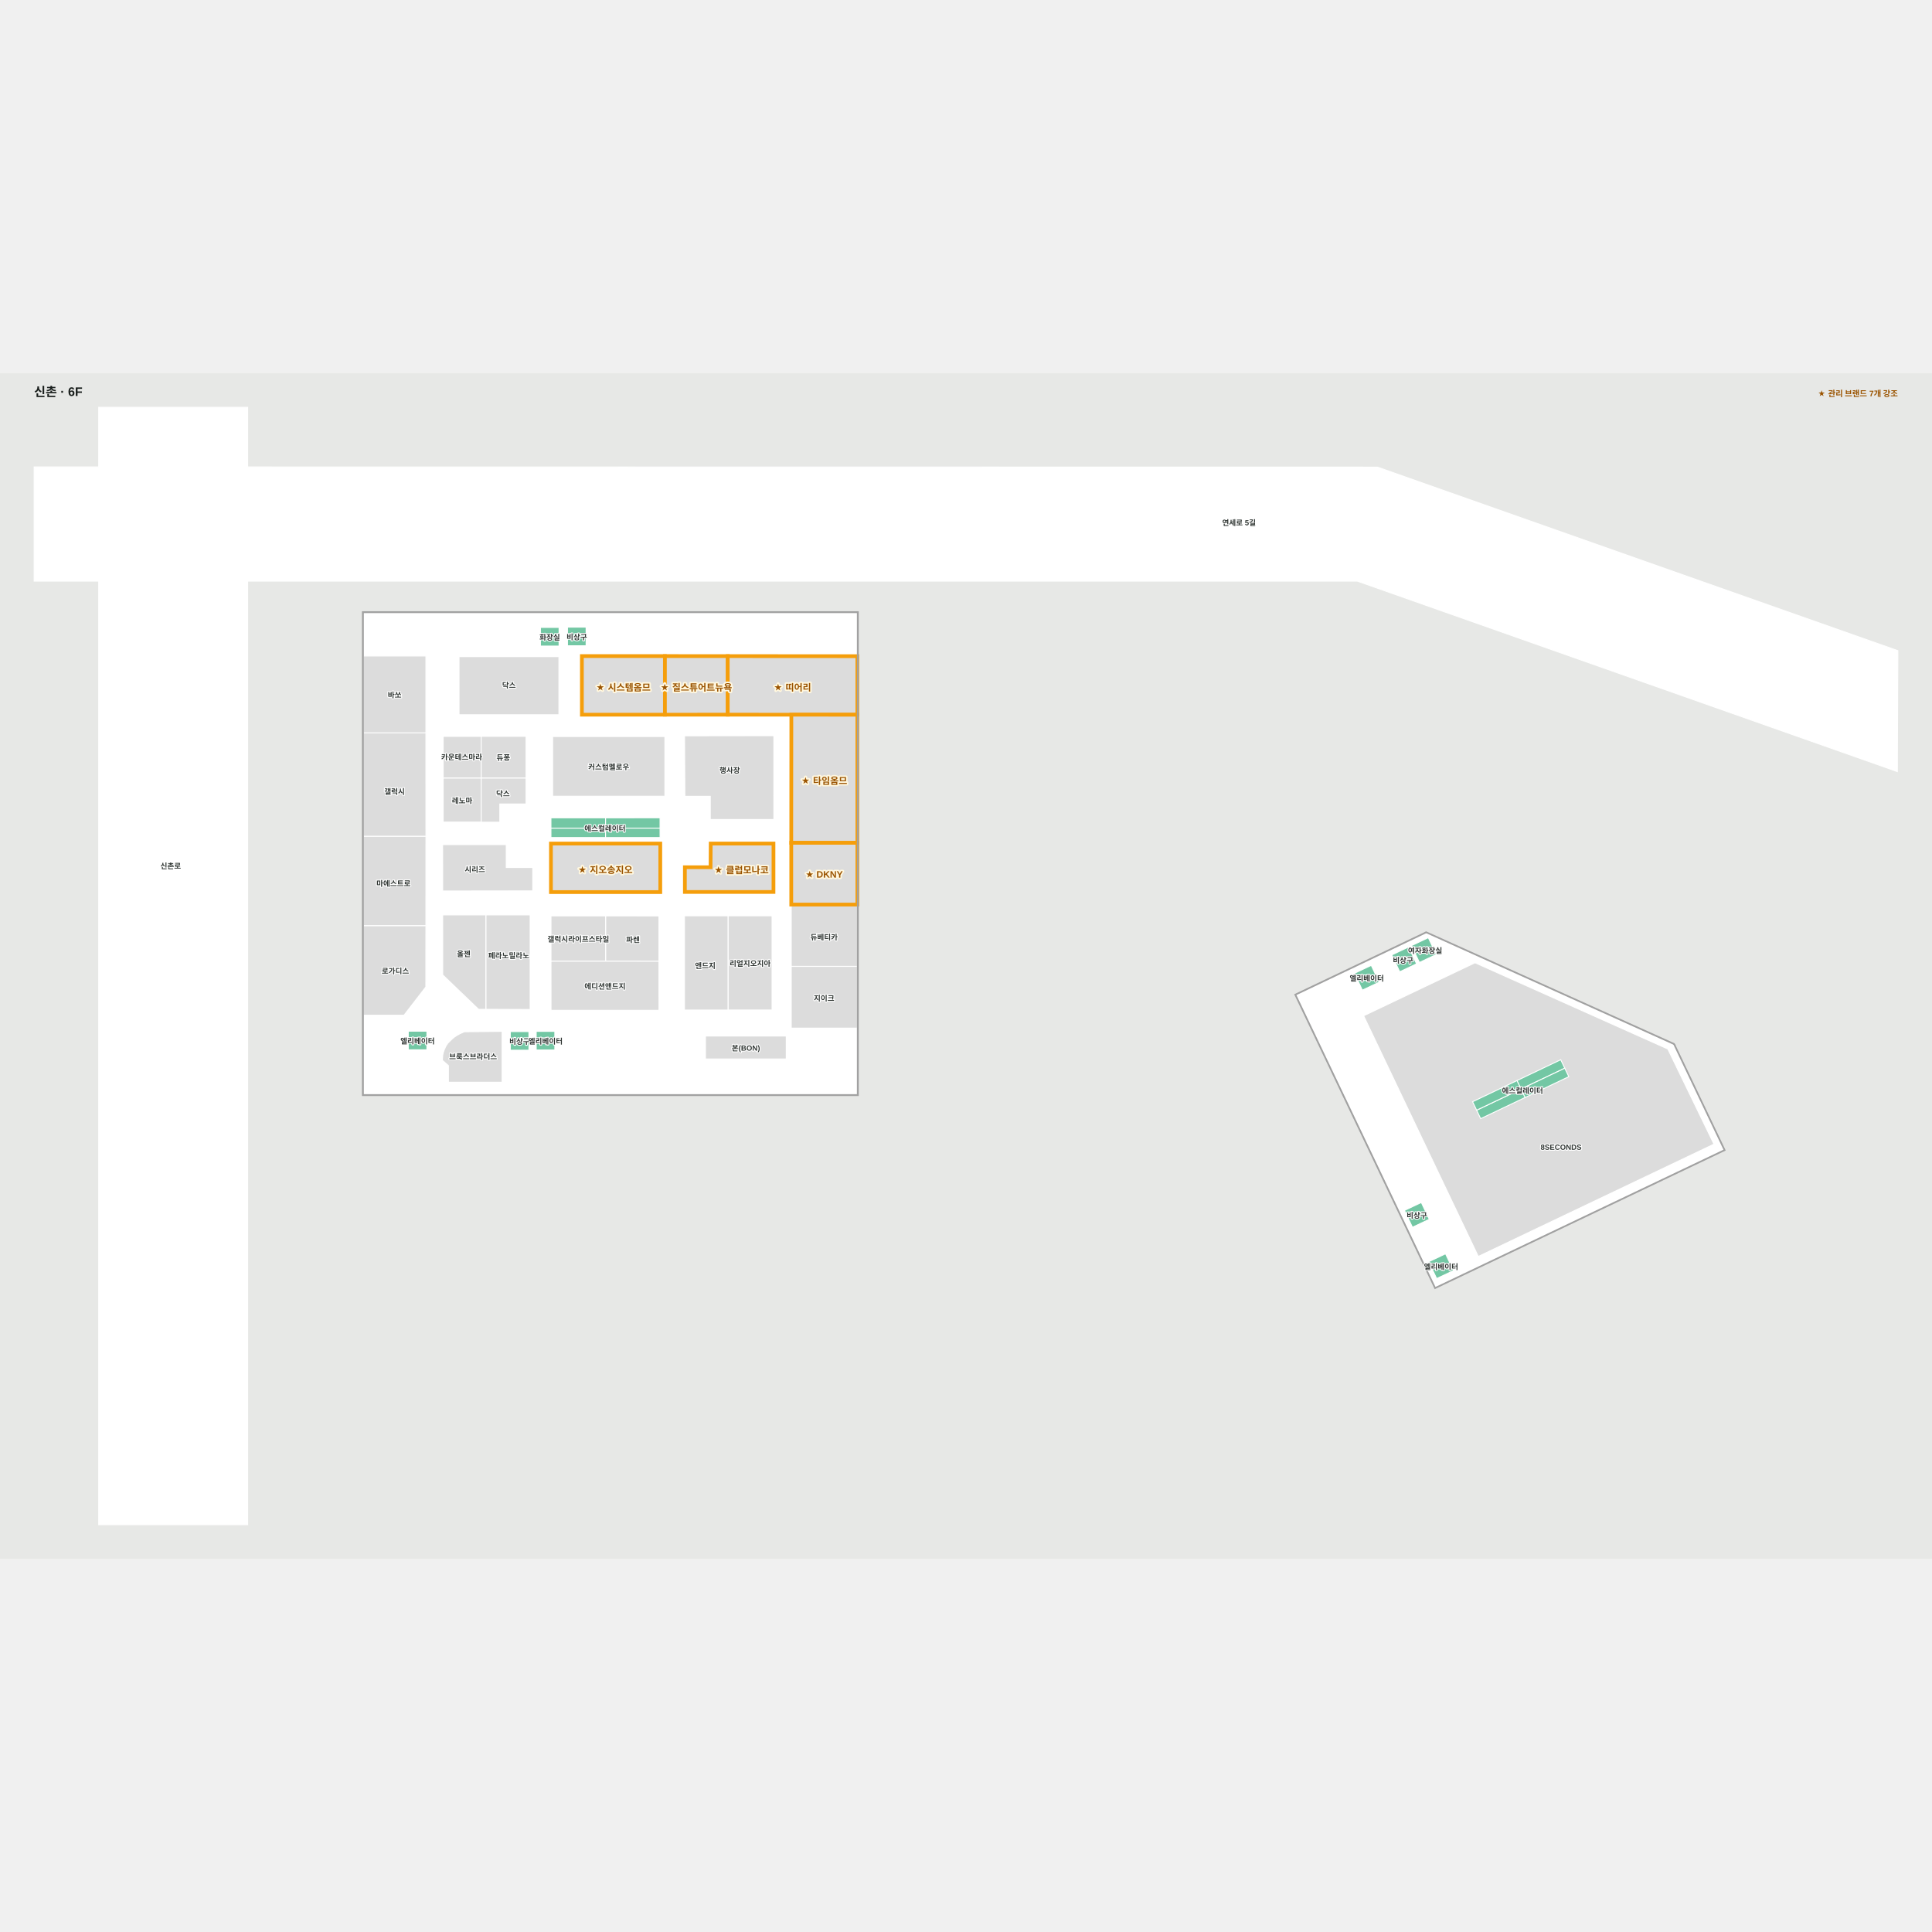
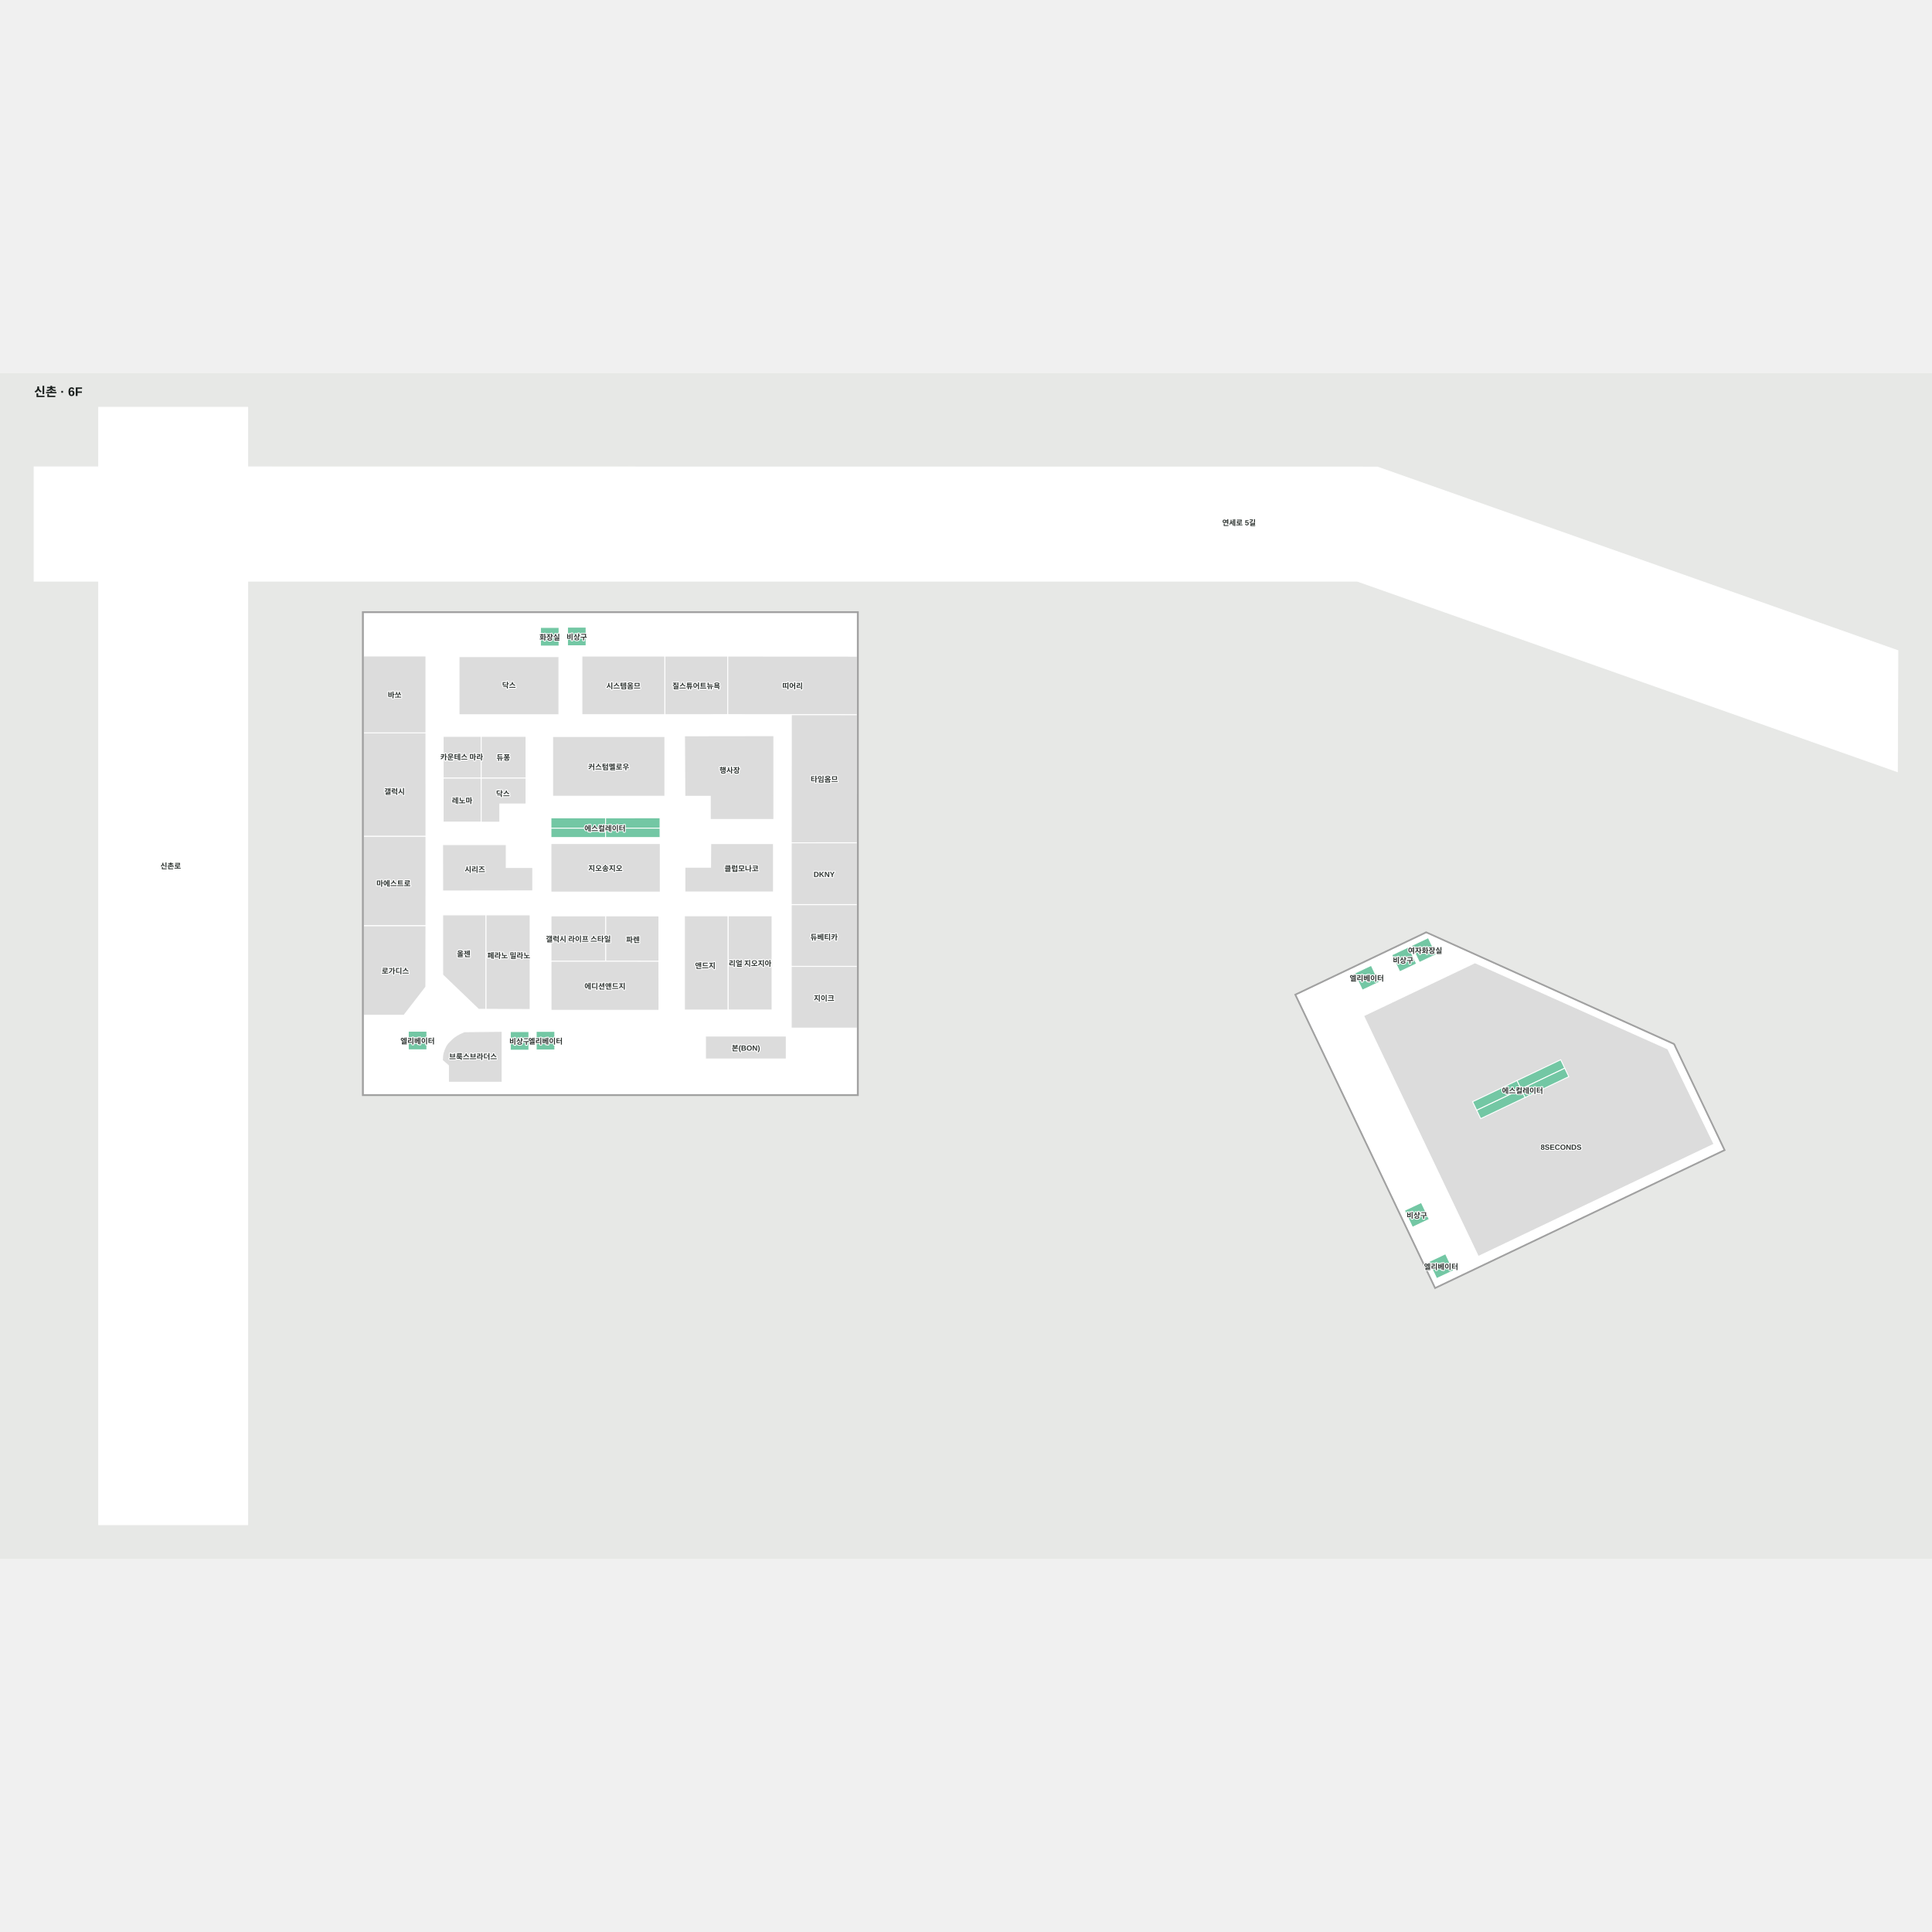
<svg xmlns="http://www.w3.org/2000/svg" viewBox="-55 -55 3112.363 1910" width="1200" height="1200" role="img" aria-labelledby="title desc">
  <rect x="-55" y="-55" width="3112.363" height="1910" fill="#e7e8e6" />
  <g>
    <polygon points="2164.00,96.31 344.00,96.05 344.00,0.00 104.00,0.00 104.00,96.01 0.00,96.00 0.00,280.00 104.00,280.00 104.00,1800.00 344.00,1800.00 344.00,280.00 2131.63,280.00 3001.53,586.83 3002.36,392.02 2992.58,388.57" fill="#ffffff" fill-opacity="1" stroke="#ffffff" stroke-width="1.5" />
    <polygon points="2032.49,946.47 2257.16,1418.02 2722.43,1196.30 2641.37,1026.15 2242.58,846.36" fill="#ffffff" fill-opacity="1" stroke="#ffffff" stroke-width="1.5" />
    <polygon points="530.30,330.70 530.30,1107.20 1326.10,1107.20 1326.10,330.70" fill="#ffffff" fill-opacity="1" stroke="#ffffff" stroke-width="1.5" />
  </g>
  <g>
    <polygon points="2321.16,894.78 2141.75,980.20 2326.49,1367.88 2706.12,1186.97 2631.76,1033.70" fill="#dcdcdc" fill-opacity="1" stroke="#ffffff" stroke-width="1.5" />
    <polygon points="684.50,401.63 684.50,495.23 845.38,495.23 845.38,401.63" fill="#dcdcdc" fill-opacity="1" stroke="#ffffff" stroke-width="1.5" />
-     <polygon points="882.39,400.74 882.39,495.14 1016.15,495.14 1016.15,400.74" fill="#dcdcdc" fill-opacity="1" stroke="#f59e0b" stroke-width="6" data-managed-brands="시스템옴므" />
-     <polygon points="1016.15,400.74 1016.15,495.14 1117.36,495.09 1117.36,400.78" fill="#dcdcdc" fill-opacity="1" stroke="#f59e0b" stroke-width="6" data-managed-brands="질스튜어트뉴욕" />
-     <polygon points="1117.36,400.78 1117.36,495.09 1219.92,495.14 1326.14,495.20 1326.14,400.91" fill="#dcdcdc" fill-opacity="1" stroke="#f59e0b" stroke-width="6" data-managed-brands="띠어리맨" />
-     <polygon points="1219.84,495.14 1219.68,701.54 1326.18,701.48 1326.14,495.20" fill="#dcdcdc" fill-opacity="1" stroke="#f59e0b" stroke-width="6" data-managed-brands="타임옴므" />
+     <polygon points="882.39,400.74 882.39,495.14 1016.15,495.14 1016.15,400.74" fill="#dcdcdc" fill-opacity="1" stroke="#ffffff" stroke-width="1.5" />
+     <polygon points="1016.15,400.74 1016.15,495.14 1117.36,495.09 1117.36,400.78" fill="#dcdcdc" fill-opacity="1" stroke="#ffffff" stroke-width="1.5" />
+     <polygon points="1117.36,400.78 1117.36,495.09 1219.92,495.14 1326.14,495.20 1326.14,400.91" fill="#dcdcdc" fill-opacity="1" stroke="#ffffff" stroke-width="1.5" />
+     <polygon points="1219.84,495.14 1219.68,701.54 1326.18,701.48 1326.14,495.20" fill="#dcdcdc" fill-opacity="1" stroke="#ffffff" stroke-width="1.5" />
    <polygon points="658.91,530.11 658.91,597.33 720.10,597.33 720.10,530.11" fill="#dcdcdc" fill-opacity="1" stroke="#ffffff" stroke-width="1.5" />
    <polygon points="720.14,530.07 720.14,597.31 792.45,597.31 792.45,530.07" fill="#dcdcdc" fill-opacity="1" stroke="#ffffff" stroke-width="1.5" />
    <polygon points="835.25,530.30 835.25,626.50 1016.10,626.50 1016.10,530.30" fill="#dcdcdc" fill-opacity="1" stroke="#ffffff" stroke-width="1.5" />
    <polygon points="1047.77,529.18 1191.62,528.98 1191.64,663.94 1089.26,663.94 1089.26,626.62 1048.26,626.62" fill="#dcdcdc" fill-opacity="1" stroke="#ffffff" stroke-width="1.5" />
    <polygon points="658.04,704.43 760.53,704.43 760.53,741.31 803.22,741.31 803.22,778.98 658.15,779.18" fill="#dcdcdc" fill-opacity="1" stroke="#ffffff" stroke-width="1.5" />
-     <polygon points="1089.95,702.76 1191.05,702.76 1191.05,780.76 1048.32,780.76 1048.32,740.88 1089.69,740.88" fill="#dcdcdc" fill-opacity="1" stroke="#f59e0b" stroke-width="6" data-managed-brands="클럽모나코" />
+     <polygon points="1089.95,702.76 1191.05,702.76 1191.05,780.76 1048.32,780.76 1048.32,740.88 1089.69,740.88" fill="#dcdcdc" fill-opacity="1" stroke="#ffffff" stroke-width="1.5" />
    <polygon points="658.14,817.66 727.88,817.66 727.88,969.76 715.93,969.76 658.20,914.35" fill="#dcdcdc" fill-opacity="1" stroke="#ffffff" stroke-width="1.5" />
    <polygon points="727.88,817.66 727.88,969.76 799.03,970.07 799.03,817.66" fill="#dcdcdc" fill-opacity="1" stroke="#ffffff" stroke-width="1.5" />
    <polygon points="832.65,819.26 832.65,892.29 920.79,892.29 920.79,819.26" fill="#dcdcdc" fill-opacity="1" stroke="#ffffff" stroke-width="1.5" />
    <polygon points="920.79,819.26 920.79,892.29 1006.49,892.34 1006.49,819.30" fill="#dcdcdc" fill-opacity="1" stroke="#ffffff" stroke-width="1.5" />
    <polygon points="832.65,892.29 832.68,971.34 1006.60,971.34 1006.49,892.34 920.79,892.29" fill="#dcdcdc" fill-opacity="1" stroke="#ffffff" stroke-width="1.5" />
    <polygon points="1047.63,819.13 1047.63,970.95 1118.09,970.95 1118.09,819.13" fill="#dcdcdc" fill-opacity="1" stroke="#ffffff" stroke-width="1.5" />
    <polygon points="1118.09,819.13 1118.09,970.91 1188.72,970.92 1188.72,819.14" fill="#dcdcdc" fill-opacity="1" stroke="#ffffff" stroke-width="1.5" />
    <polygon points="1081.51,1012.83 1081.51,1049.78 1211.63,1049.78 1211.63,1012.83" fill="#dcdcdc" fill-opacity="1" stroke="#ffffff" stroke-width="1.5" />
    <polygon points="753.91,1005.31 753.91,1087.26 667.43,1087.26 667.43,1060.50 657.64,1051.90 658.22,1043.82 658.95,1039.99 660.49,1035.38 663.19,1029.27 666.16,1024.71 668.93,1021.81 673.88,1017.02 677.07,1014.41 681.17,1011.71 686.02,1009.05 692.96,1005.94" fill="#dcdcdc" fill-opacity="1" stroke="#ffffff" stroke-width="1.5" />
    <polygon points="602.70,1005.01 602.70,1035.01 632.70,1035.01 632.70,1005.01" fill="#73c7a4" fill-opacity="1" stroke="#ffffff" stroke-width="1.5" />
    <polygon points="767.06,1005.65 767.06,1035.65 797.06,1035.65 797.06,1005.65" fill="#73c7a4" fill-opacity="1" stroke="#ffffff" stroke-width="1.5" />
    <polygon points="808.81,1005.31 808.81,1035.31 838.81,1035.31 838.81,1005.31" fill="#73c7a4" fill-opacity="1" stroke="#ffffff" stroke-width="1.5" />
    <polygon points="815.63,354.59 815.63,384.59 845.63,384.59 845.63,354.59" fill="#73c7a4" fill-opacity="1" stroke="#ffffff" stroke-width="1.5" />
    <polygon points="859.19,354.12 859.19,384.12 889.19,384.12 889.19,354.12" fill="#73c7a4" fill-opacity="1" stroke="#ffffff" stroke-width="1.5" />
    <polygon points="832.55,661.27 832.55,677.96 920.55,677.96 920.55,661.27" fill="#73c7a4" fill-opacity="1" stroke="#ffffff" stroke-width="1.5" />
    <polygon points="920.55,661.27 920.55,677.96 1008.30,677.91 1008.30,661.25" fill="#73c7a4" fill-opacity="1" stroke="#ffffff" stroke-width="1.5" />
    <polygon points="832.55,677.96 832.55,693.08 920.55,693.08 920.55,677.96" fill="#73c7a4" fill-opacity="1" stroke="#ffffff" stroke-width="1.5" />
    <polygon points="920.55,677.96 920.55,693.08 1008.36,693.09 1008.30,677.91" fill="#73c7a4" fill-opacity="1" stroke="#ffffff" stroke-width="1.5" />
-     <polygon points="832.55,702.76 832.55,780.93 1008.67,780.93 1008.67,702.76" fill="#dcdcdc" fill-opacity="1" stroke="#f59e0b" stroke-width="6" data-managed-brands="지오송지오" />
+     <polygon points="832.55,702.76 832.55,780.93 1008.67,780.93 1008.67,702.76" fill="#dcdcdc" fill-opacity="1" stroke="#ffffff" stroke-width="1.5" />
    <polygon points="1219.68,900.56 1326.18,900.56 1326.18,1000.07 1219.68,1000.07" fill="#dcdcdc" fill-opacity="1" stroke="#ffffff" stroke-width="1.5" />
    <polygon points="1219.68,801.05 1326.18,801.05 1326.18,900.56 1219.68,900.56" fill="#dcdcdc" fill-opacity="1" stroke="#ffffff" stroke-width="1.5" />
-     <polygon points="1219.68,701.54 1326.18,701.54 1326.18,801.05 1219.68,801.05" fill="#dcdcdc" fill-opacity="1" stroke="#f59e0b" stroke-width="6" data-managed-brands="DKNY맨" />
+     <polygon points="1219.68,701.54 1326.18,701.54 1326.18,801.05 1219.68,801.05" fill="#dcdcdc" fill-opacity="1" stroke="#ffffff" stroke-width="1.5" />
    <polygon points="530.34,834.91 631.15,834.91 631.01,933.74 595.77,979.37 530.34,979.37" fill="#dcdcdc" fill-opacity="1" stroke="#ffffff" stroke-width="1.5" />
    <polygon points="530.35,690.94 530.37,834.91 631.15,834.91 631.21,690.94" fill="#dcdcdc" fill-opacity="1" stroke="#ffffff" stroke-width="1.5" />
    <polygon points="530.34,524.41 530.35,690.94 631.21,690.94 631.13,524.41" fill="#dcdcdc" fill-opacity="1" stroke="#ffffff" stroke-width="1.5" />
    <polygon points="530.34,400.58 530.34,524.46 631.13,524.46 631.13,400.58" fill="#dcdcdc" fill-opacity="1" stroke="#ffffff" stroke-width="1.5" />
    <polygon points="2258.75,881.52 2231.62,894.31 2218.82,867.18 2245.96,854.38" fill="#73c7a4" fill-opacity="1" stroke="#ffffff" stroke-width="1.5" />
    <polygon points="2227.02,896.49 2199.88,909.28 2187.09,882.15 2214.22,869.35" fill="#73c7a4" fill-opacity="1" stroke="#ffffff" stroke-width="1.5" />
    <polygon points="2286.50,1390.75 2259.36,1403.54 2246.57,1376.41 2273.70,1363.61" fill="#73c7a4" fill-opacity="1" stroke="#ffffff" stroke-width="1.5" />
    <polygon points="2247.50,1308.06 2220.37,1320.86 2207.57,1293.73 2234.70,1280.93" fill="#73c7a4" fill-opacity="1" stroke="#ffffff" stroke-width="1.5" />
    <polygon points="2166.82,926.09 2139.69,938.88 2126.89,911.75 2154.02,898.95" fill="#73c7a4" fill-opacity="1" stroke="#ffffff" stroke-width="1.5" />
    <polygon points="2459.26,1050.99 2388.66,1084.63 2395.17,1098.29 2465.77,1064.64" fill="#73c7a4" fill-opacity="1" stroke="#ffffff" stroke-width="1.5" />
    <polygon points="2465.77,1064.64 2395.17,1098.29 2401.67,1111.91 2472.25,1078.28" fill="#73c7a4" fill-opacity="1" stroke="#ffffff" stroke-width="1.5" />
    <polygon points="2395.29,1098.23 2323.79,1132.30 2330.29,1145.92 2401.76,1111.86" fill="#73c7a4" fill-opacity="1" stroke="#ffffff" stroke-width="1.5" />
    <polygon points="2388.78,1084.58 2317.28,1118.65 2323.79,1132.30 2395.29,1098.23" fill="#73c7a4" fill-opacity="1" stroke="#ffffff" stroke-width="1.5" />
    <polygon points="720.14,668.18 658.91,668.18 658.91,597.31 720.14,597.31" fill="#dcdcdc" fill-opacity="1" stroke="#ffffff" stroke-width="1.5" />
    <polygon points="792.45,597.31 792.45,639.00 750.22,639.00 750.22,668.33 720.14,668.33 720.14,597.31" fill="#dcdcdc" fill-opacity="1" stroke="#ffffff" stroke-width="1.5" />
    <polygon points="2641.40,1026.16 2242.58,846.36 2241.12,845.70 2242.53,845.03 2642.17,1025.13 2643.10,1026.93" fill="#a1a1a1" fill-opacity="1" stroke="#a1a1a1" stroke-width="1.5" />
    <polygon points="2643.10,1026.93 2641.40,1026.16 2715.83,1182.35 2715.79,1182.36 2722.43,1196.30 2257.16,1418.02 2033.74,949.08 2032.49,946.47 2242.58,846.36 2241.12,845.70 2030.86,945.89 2032.63,949.60 2256.58,1419.65 2724.07,1196.88" fill="#a1a1a1" fill-opacity="1" stroke="#a1a1a1" stroke-width="1.5" />
    <polygon points="1327.68,329.22 528.84,329.22 528.84,1108.71 534.95,1108.71 534.95,1107.21 530.34,1107.21 530.34,330.72 1326.18,330.72 1326.18,1107.21 534.95,1107.21 534.95,1108.71 1327.68,1108.71" fill="#a1a1a1" fill-opacity="1" stroke="#a1a1a1" stroke-width="1.5" />
  </g>
  <g font-family="Arial, 'Noto Sans KR', sans-serif" font-size="12" font-weight="600" fill="#303633" stroke="#fff" stroke-width="3" paint-order="stroke" stroke-linejoin="round">
    <text x="581.869" y="907.144" text-anchor="middle" dominant-baseline="central">로가디스</text>
    <text x="578.988" y="766.2" text-anchor="middle" dominant-baseline="central">마에스트로</text>
    <text x="580.737" y="462.524" text-anchor="middle" dominant-baseline="central">바쏘</text>
    <text x="764.94" y="446.793" text-anchor="middle" dominant-baseline="central">닥스</text>
-     <text x="949.27" y="447.941" text-anchor="middle" dominant-baseline="central" class="managed-brand">★ 시스템옴므</text>
-     <text x="1066.755" y="447.941" text-anchor="middle" dominant-baseline="central" class="managed-brand">★ 질스튜어트뉴욕</text>
-     <text x="1221.751" y="447.99" text-anchor="middle" dominant-baseline="central" class="managed-brand">★ 띠어리</text>
-     <text x="1272.911" y="598.343" text-anchor="middle" dominant-baseline="central" class="managed-brand">★ 타임옴므</text>
-     <text x="1272.668" y="752.428" text-anchor="middle" dominant-baseline="central" class="managed-brand">★ DKNY</text>
+     <text x="949.27" y="447.941" text-anchor="middle" dominant-baseline="central">시스템옴므</text>
+     <text x="1066.755" y="447.941" text-anchor="middle" dominant-baseline="central">질스튜어트뉴욕</text>
+     <text x="1221.751" y="447.99" text-anchor="middle" dominant-baseline="central">띠어리</text>
+     <text x="1272.911" y="598.343" text-anchor="middle" dominant-baseline="central">타임옴므</text>
+     <text x="1272.668" y="752.428" text-anchor="middle" dominant-baseline="central">DKNY</text>
    <text x="1272.486" y="852.702" text-anchor="middle" dominant-baseline="central">듀베티카</text>
    <text x="1272.523" y="951.081" text-anchor="middle" dominant-baseline="central">지이크</text>
    <text x="925.674" y="578.397" text-anchor="middle" dominant-baseline="central">커스텀멜로우</text>
    <text x="1120.54" y="583.886" text-anchor="middle" dominant-baseline="central">행사장</text>
-     <text x="1139.562" y="742.179" text-anchor="middle" dominant-baseline="central" class="managed-brand">★ 클럽모나코</text>
-     <text x="1153.408" y="895.026" text-anchor="middle" dominant-baseline="central">리얼
- 지오지아</text>
+     <text x="1139.562" y="742.179" text-anchor="middle" dominant-baseline="central">클럽모나코</text>
+     <text x="1153.408" y="895.026" text-anchor="middle" dominant-baseline="central">리얼 지오지아</text>
    <text x="1081.179" y="898.594" text-anchor="middle" dominant-baseline="central">앤드지</text>
-     <text x="876.719" y="855.774" text-anchor="middle" dominant-baseline="central">갤럭시
- 라이프
- 스타일</text>
+     <text x="876.719" y="855.774" text-anchor="middle" dominant-baseline="central">갤럭시 라이프 스타일</text>
    <text x="964.662" y="856.82" text-anchor="middle" dominant-baseline="central">파렌</text>
    <text x="710.038" y="743.615" text-anchor="middle" dominant-baseline="central">시리즈</text>
    <text x="691.994" y="879.585" text-anchor="middle" dominant-baseline="central">올젠</text>
-     <text x="764.666" y="882.355" text-anchor="middle" dominant-baseline="central">페라노
- 밀라노</text>
+     <text x="764.666" y="882.355" text-anchor="middle" dominant-baseline="central">페라노 밀라노</text>
    <text x="1146.569" y="1031.304" text-anchor="middle" dominant-baseline="central">본(BON)</text>
    <text x="689.525" y="632.743" text-anchor="middle" dominant-baseline="central">레노마</text>
    <text x="755.242" y="621.444" text-anchor="middle" dominant-baseline="central">닥스</text>
-     <text x="688.779" y="562.52" text-anchor="middle" dominant-baseline="central">카운테스
- 마라</text>
+     <text x="688.779" y="562.52" text-anchor="middle" dominant-baseline="central">카운테스 마라</text>
    <text x="755.855" y="563.3" text-anchor="middle" dominant-baseline="central">듀퐁</text>
    <text x="707.078" y="1045.077" text-anchor="middle" dominant-baseline="central">브룩스브라더스</text>
    <text x="580.617" y="618.105" text-anchor="middle" dominant-baseline="central">갤럭시</text>
    <text x="2459.83" y="1191.88" text-anchor="middle" dominant-baseline="central">8SECONDS</text>
    <text x="220" y="738" text-anchor="middle" dominant-baseline="central">신촌로</text>
    <text x="1941" y="185" text-anchor="middle" dominant-baseline="central">연세로 5길</text>
    <text x="919.623" y="931.818" text-anchor="middle" dominant-baseline="central">에디션앤드지</text>
-     <text x="920.288" y="741.765" text-anchor="middle" dominant-baseline="central" class="managed-brand">★ 지오송지오</text>
+     <text x="920.288" y="741.765" text-anchor="middle" dominant-baseline="central">지오송지오</text>
    <text x="2397.701" y="1099.959" text-anchor="middle" dominant-baseline="central">에스컬레이터</text>
    <text x="919.588" y="677.476" text-anchor="middle" dominant-baseline="central">에스컬레이터</text>
    <text x="830.627" y="369.593" text-anchor="middle" dominant-baseline="central">화장실</text>
    <text x="874.194" y="369.122" text-anchor="middle" dominant-baseline="central">비상구</text>
    <text x="617.7" y="1020.008" text-anchor="middle" dominant-baseline="central">엘리베이터</text>
    <text x="782.058" y="1020.649" text-anchor="middle" dominant-baseline="central">비상구</text>
    <text x="823.805" y="1020.307" text-anchor="middle" dominant-baseline="central">엘리베이터</text>
    <text x="2240.789" y="874.348" text-anchor="middle" dominant-baseline="central">여자화장실</text>
    <text x="2205.352" y="890.017" text-anchor="middle" dominant-baseline="central">비상구</text>
    <text x="2266.533" y="1383.579" text-anchor="middle" dominant-baseline="central">엘리베이터</text>
    <text x="2227.534" y="1300.895" text-anchor="middle" dominant-baseline="central">비상구</text>
    <text x="2146.854" y="918.919" text-anchor="middle" dominant-baseline="central">엘리베이터</text>
  </g>
-   <style>.managed-brand { fill:#9a5300; font-size:15px; font-weight:800; stroke:#fff7df; stroke-width:5; }</style>
  <text x="0" y="-18" font-family="Arial, 'Noto Sans KR', sans-serif" font-size="20" font-weight="700" fill="#1a1f1d">신촌 · 6F</text>
-   <text x="3002.363" y="-18" text-anchor="end" font-family="Arial, 'Noto Sans KR', sans-serif" font-size="13" font-weight="700" fill="#9a5300">★ 관리 브랜드 7개 강조</text>
</svg>
